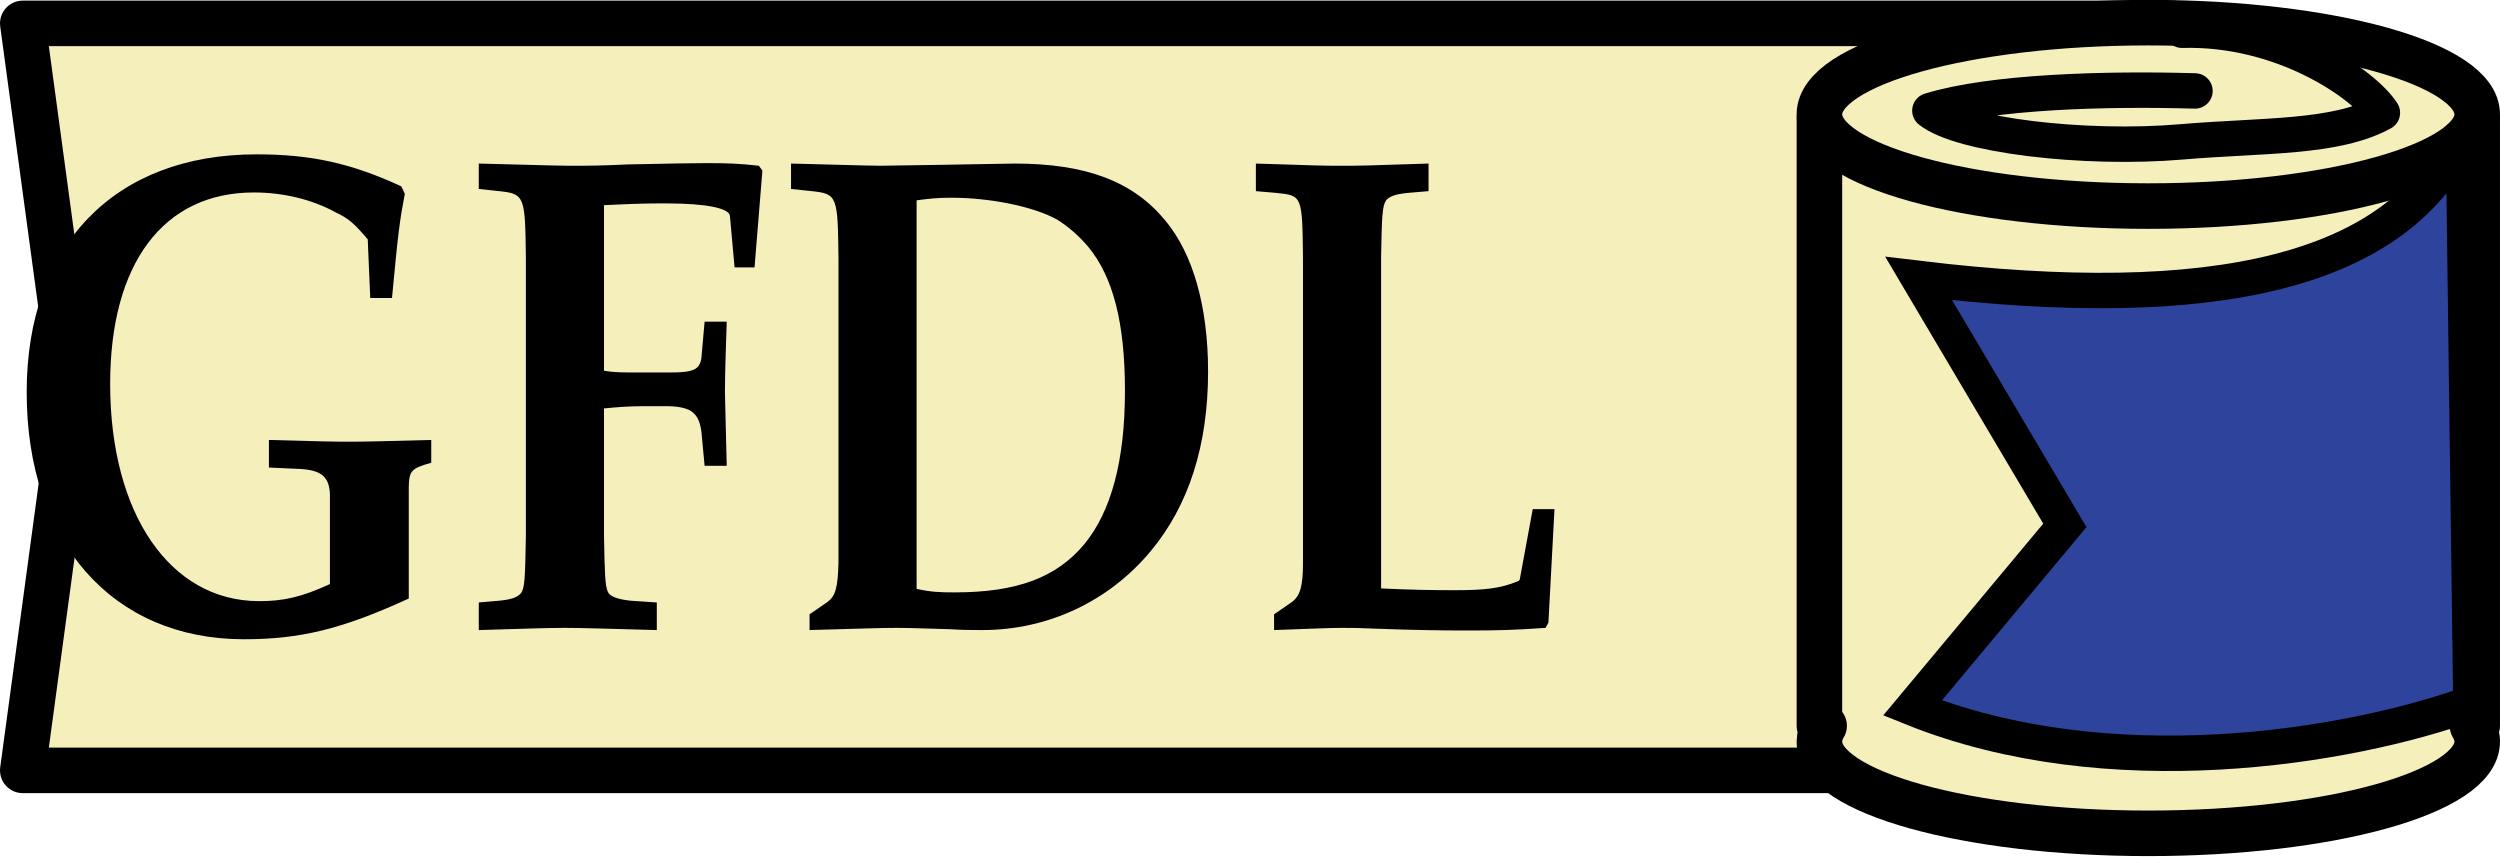
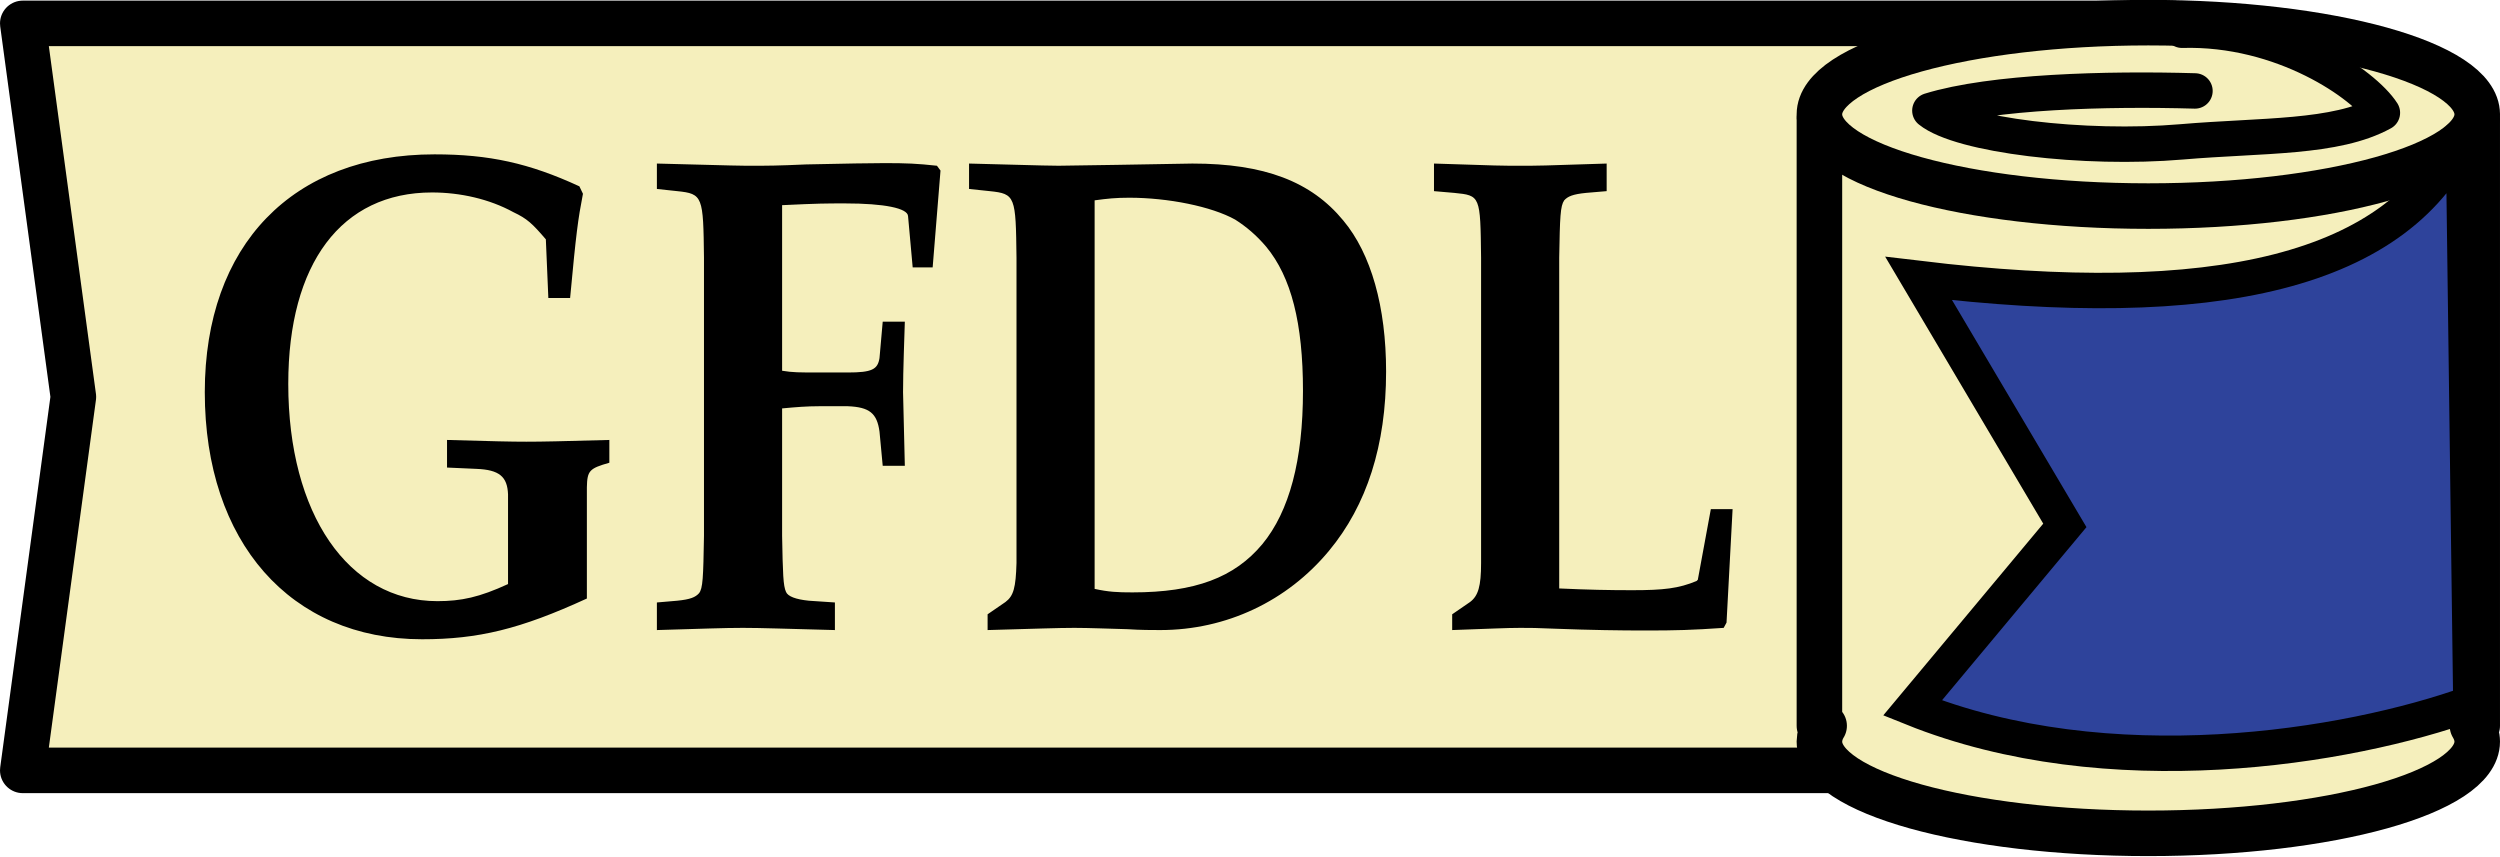
<svg xmlns="http://www.w3.org/2000/svg" viewBox="0 0 110.713 37.916">
  <g transform="matrix(1.12042 0 0 1.12042 58.595 -1302.119)">
    <path d="M-51.397 1163.095h85v29.525h-85l2-14.763z" style="fill:#f5efbc;fill-opacity:1;stroke:#000;stroke-width:1.8;stroke-linecap:round;stroke-linejoin:round;stroke-miterlimit:4;stroke-dashoffset:0;stroke-opacity:1" />
-     <text x="-15.683" y="1071.211" style="font-style:normal;font-variant:normal;font-weight:700;font-stretch:normal;line-height:0%;font-family:Ubuntu;-inkscape-font-specification:'Ubuntu Bold';text-align:center;letter-spacing:0;word-spacing:0;text-anchor:middle;fill:#000;fill-opacity:1;stroke:none" transform="scale(.90246 1.10808)" xml:space="preserve">
+     <text x="-15.683" y="1071.211" style="font-style:normal;font-variant:normal;font-weight:700;font-stretch:normal;line-height:0%;font-family:Ubuntu;-inkscape-font-specification:'Ubuntu Bold';text-align:center;letter-spacing:0;word-spacing:0;text-anchor:middle;fill:#000;fill-opacity:1;stroke:none" transform="scale(.90246 1.10808)">
      <tspan x="-15.683" y="1071.211" style="font-style:normal;font-variant:normal;font-weight:700;font-stretch:normal;font-size:24.313px;line-height:1.25;font-family:'URW Palladio L';-inkscape-font-specification:'URW Palladio L Bold'">GFDL</tspan>
    </text>
    <path d="M19.616 1166.858v24h.187a1.215 1.215 0 0 0-.187.625c0 2.002 5.82 3.625 13 3.625s13-1.623 13-3.625c0-.209-.066-.426-.188-.625h.188v-24z" style="color:#000;display:inline;overflow:visible;visibility:visible;fill:#f5efbc;fill-opacity:1;fill-rule:nonzero;stroke:#000;stroke-width:1.8;stroke-linecap:round;stroke-linejoin:round;stroke-miterlimit:4;stroke-dasharray:none;stroke-dashoffset:0;stroke-opacity:1;marker:none;enable-background:accumulate" />
    <ellipse cx="354.25" cy="264.987" rx="13" ry="3.625" style="color:#000;display:inline;overflow:visible;visibility:visible;fill:#f5efbc;fill-opacity:1;fill-rule:nonzero;stroke:#000;stroke-width:1.8;stroke-linecap:round;stroke-linejoin:round;stroke-miterlimit:4;stroke-dasharray:none;stroke-dashoffset:0;stroke-opacity:1;marker:none;enable-background:accumulate" transform="translate(-321.634 901.704)" />
    <path d="M45.068 1167.381c-2.449 5.6-9.907 7.192-21.529 5.796l5.778 9.76-6.022 7.217c7.75 3.12 17.186 1.572 22.07-.184z" style="fill:#2e439b;fill-opacity:1;stroke:#000;stroke-width:1.4;stroke-linecap:butt;stroke-linejoin:miter;stroke-miterlimit:4;stroke-dasharray:none;stroke-opacity:1" />
    <path d="M34.46 1165.765c-3.47-.101-8.017.018-10.478.778 1.21.978 6.112 1.563 9.947 1.235 3.203-.274 6.082-.131 7.939-1.15-.707-1.108-3.939-3.378-7.92-3.262" style="fill:none;stroke:#000;stroke-width:1.4;stroke-linecap:round;stroke-linejoin:round;stroke-miterlimit:4;stroke-dasharray:none;stroke-opacity:1" />
  </g>
</svg>
